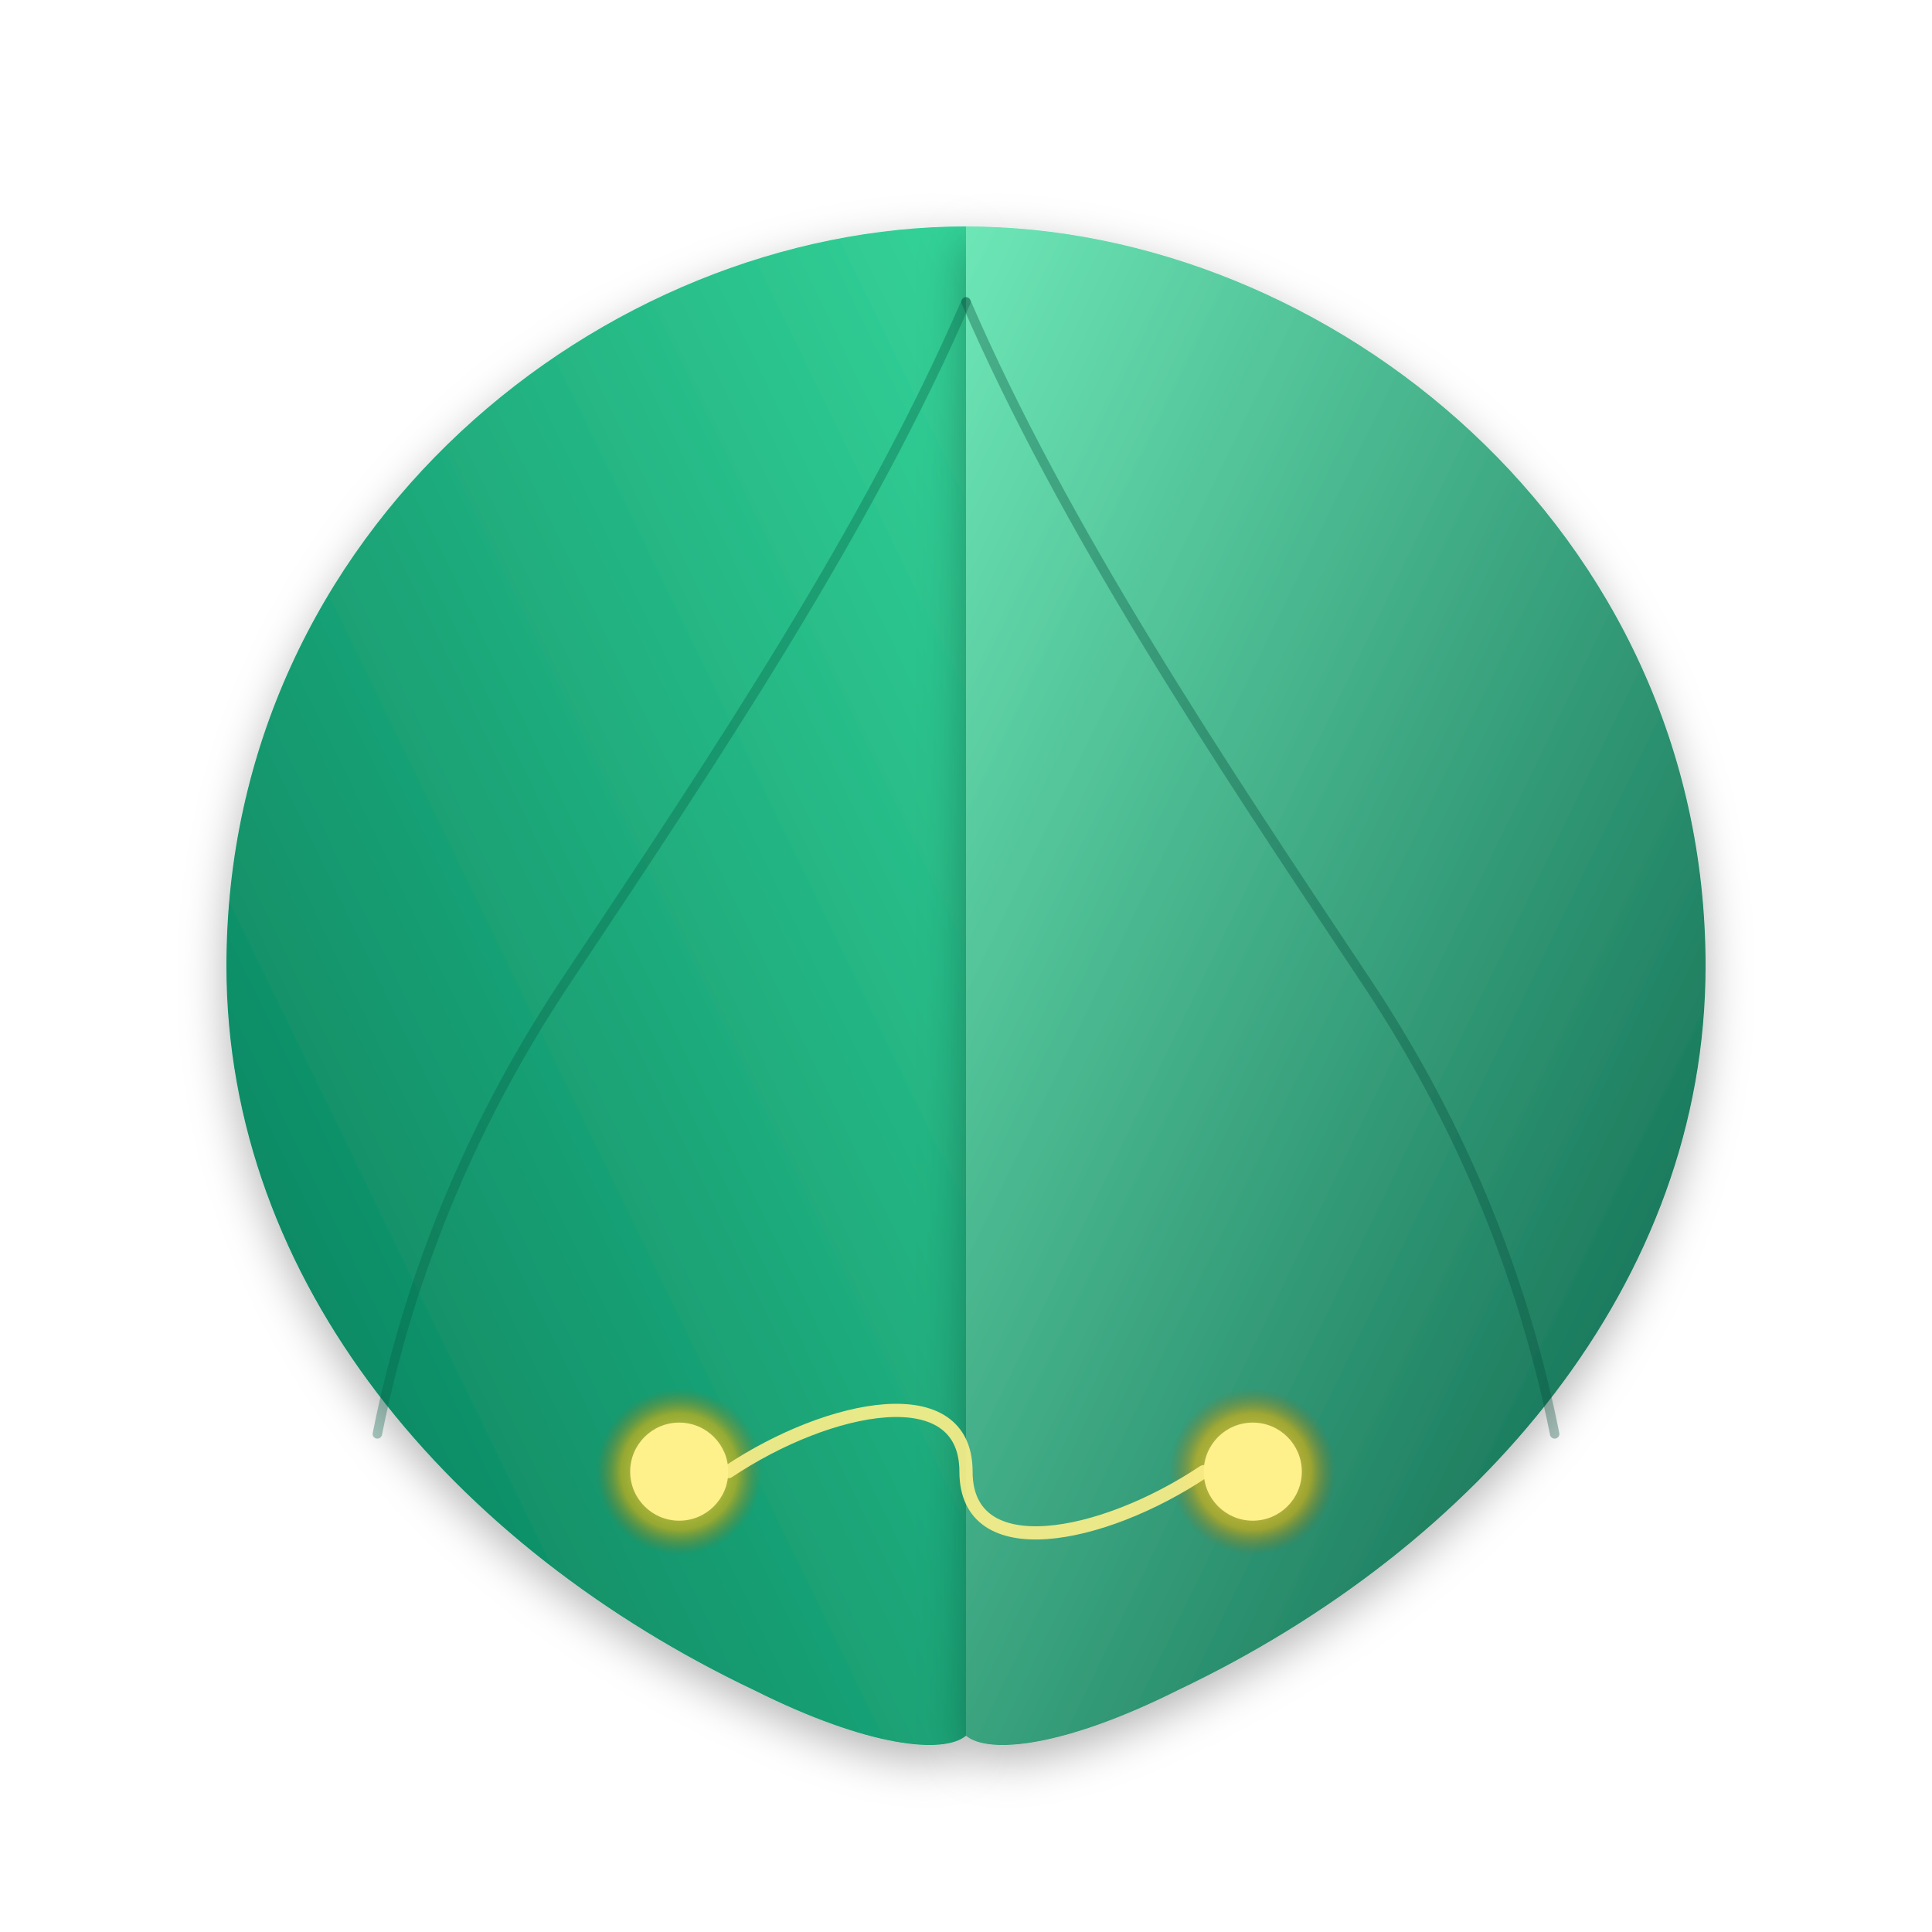
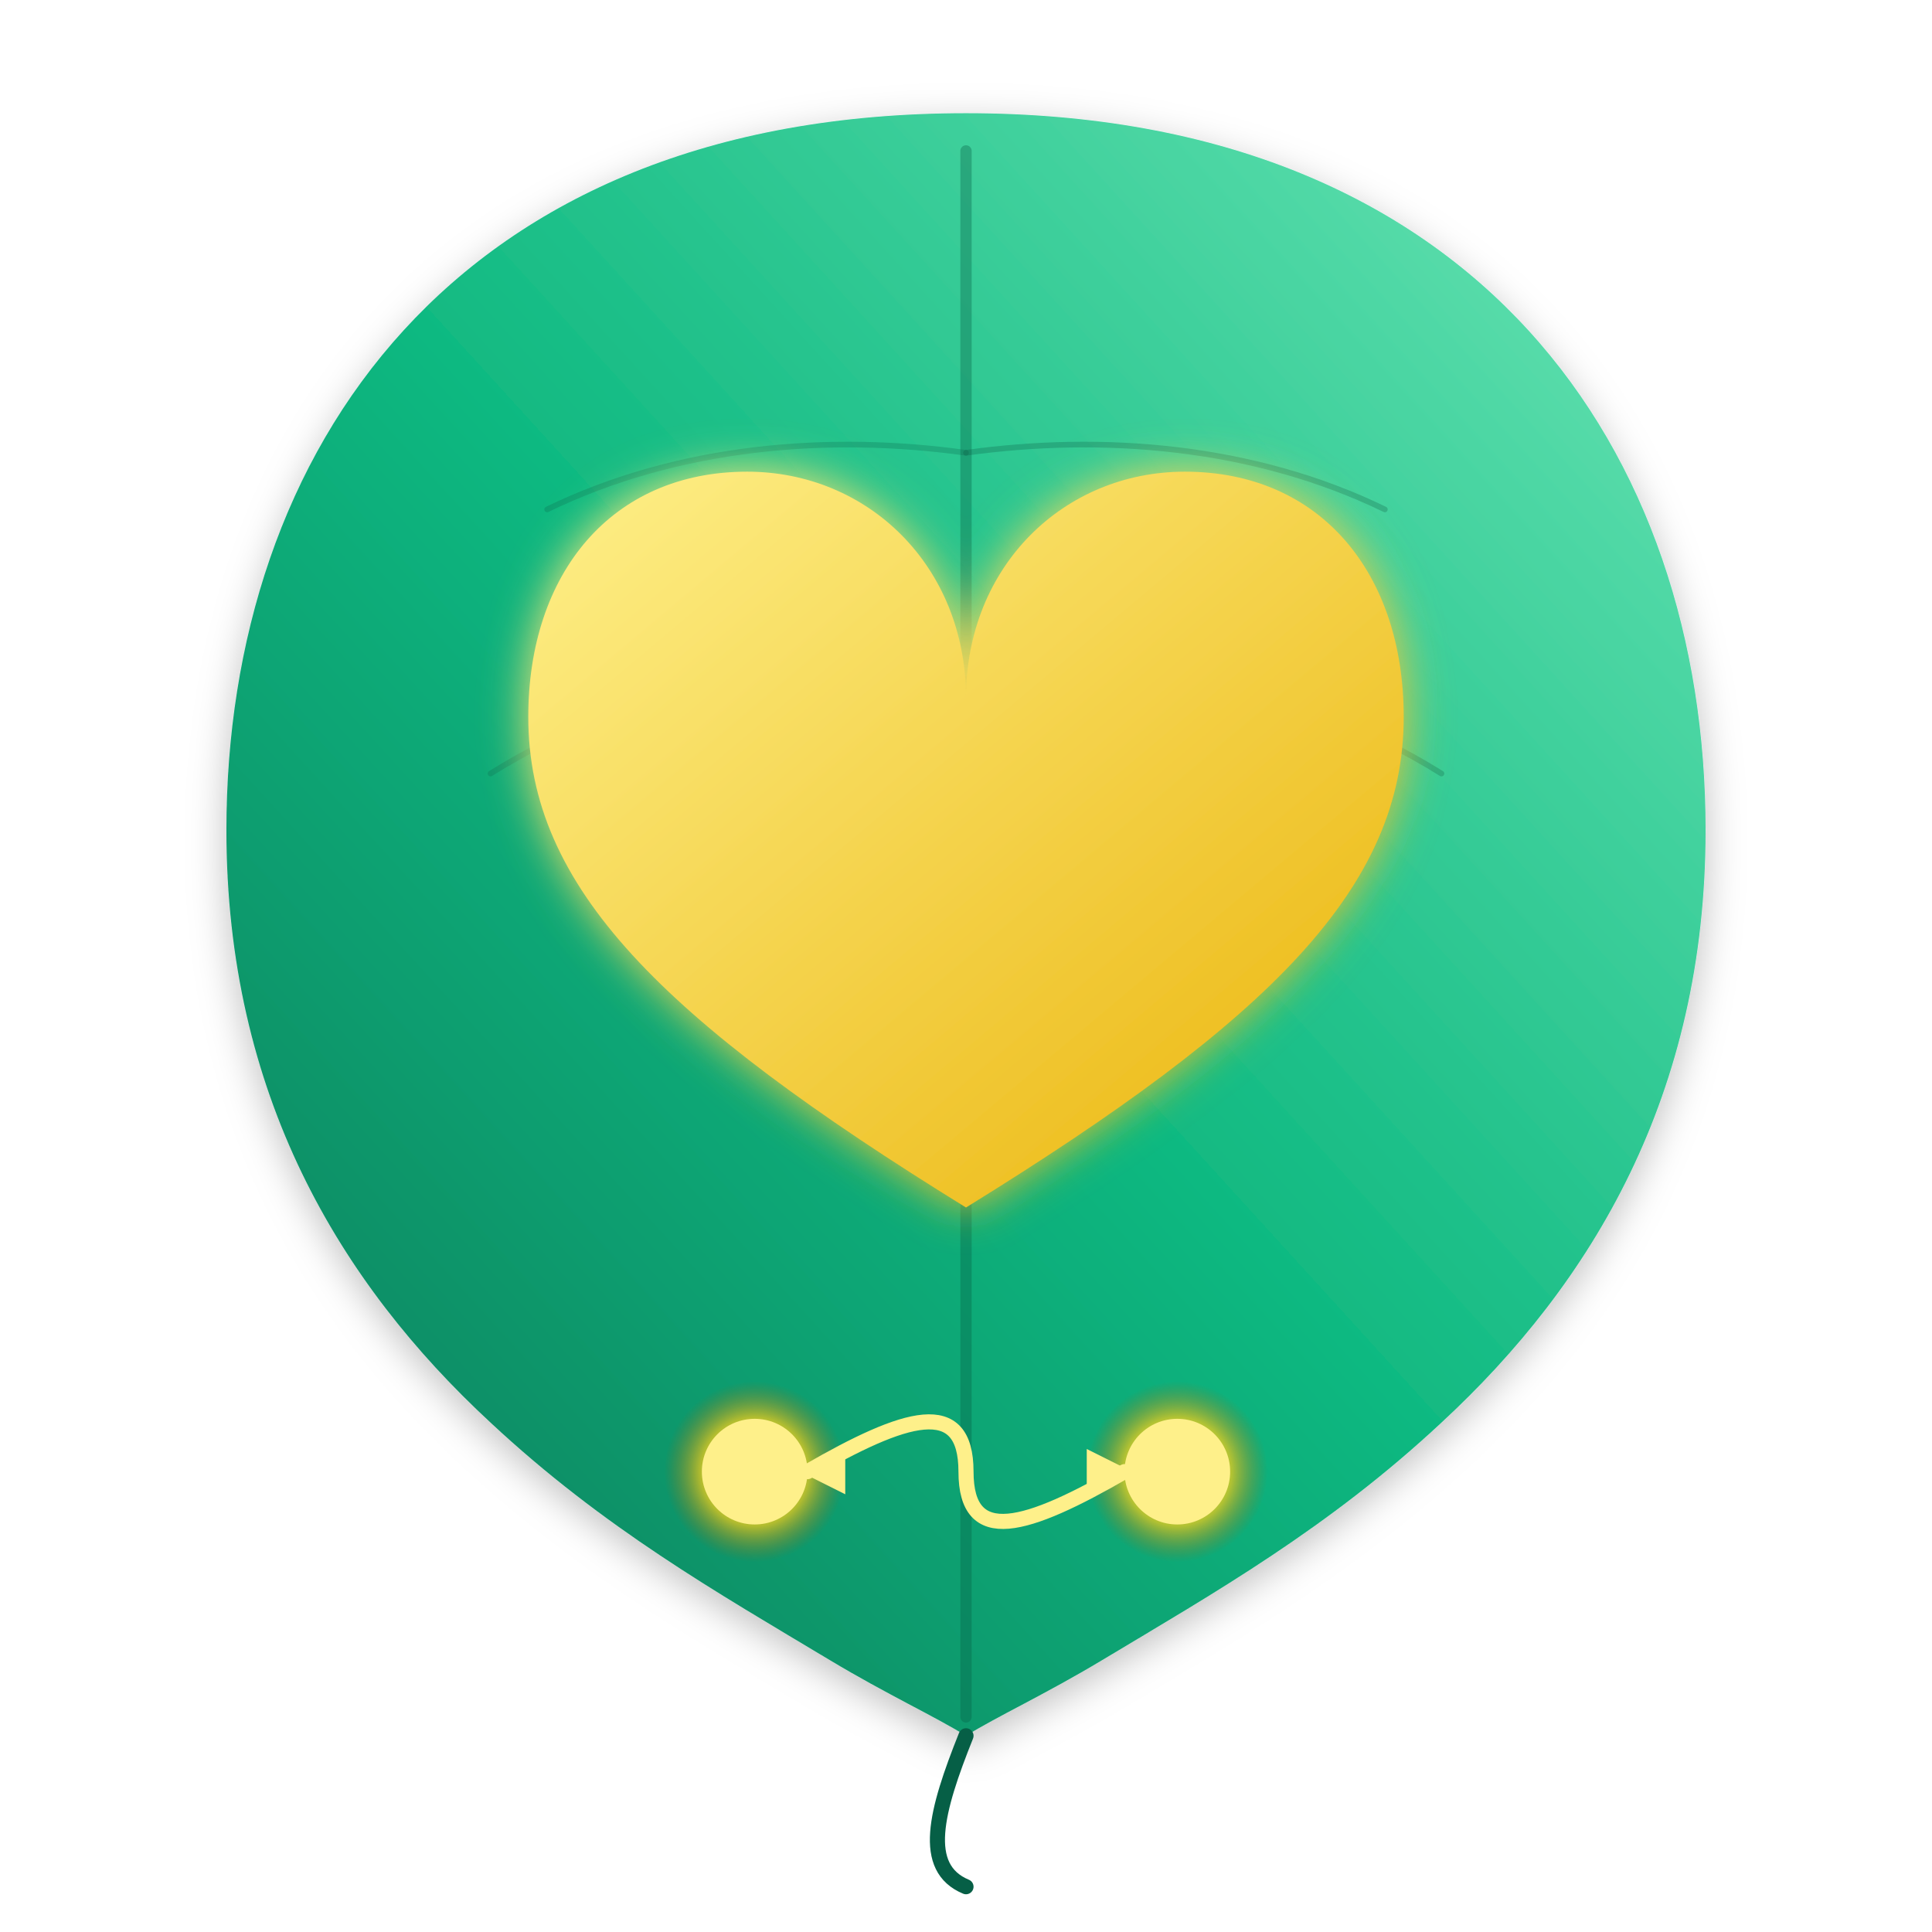
<svg xmlns="http://www.w3.org/2000/svg" viewBox="0 0 512 512" width="512" height="512">
  <defs>
-     <linearGradient id="leftLeaf" x1="0%" y1="100%" x2="100%" y2="0%">
+     <linearGradient id="leafGrad" x1="0%" y1="100%" x2="100%" y2="0%">
      <stop offset="0%" style="stop-color:#047857;stop-opacity:1" />
-       <stop offset="100%" style="stop-color:#34d399;stop-opacity:1" />
+       <stop offset="50%" style="stop-color:#10b981;stop-opacity:1" />
+       <stop offset="100%" style="stop-color:#6ee7b7;stop-opacity:1" />
    </linearGradient>
-     <linearGradient id="rightLeaf" x1="100%" y1="100%" x2="0%" y2="0%">
-       <stop offset="0%" style="stop-color:#065f46;stop-opacity:1" />
-       <stop offset="100%" style="stop-color:#6ee7b7;stop-opacity:1" />
+     <linearGradient id="heartGrad" x1="0%" y1="0%" x2="100%" y2="100%">
+       <stop offset="0%" style="stop-color:#fef08a;stop-opacity:1" />
+       <stop offset="100%" style="stop-color:#eab308;stop-opacity:1" />
    </linearGradient>
    <radialGradient id="dotGlow" cx="50%" cy="50%" r="50%">
      <stop offset="0%" style="stop-color:#fef08a;stop-opacity:1" />
-       <stop offset="70%" style="stop-color:#eab308;stop-opacity:0.6" />
+       <stop offset="60%" style="stop-color:#facc15;stop-opacity:0.7" />
      <stop offset="100%" style="stop-color:#a16207;stop-opacity:0" />
    </radialGradient>
+     <filter id="glow" x="-30%" y="-20%" width="160%" height="140%">
+       <feGaussianBlur stdDeviation="6" result="blur" />
+       <feMerge>
+         <feMergeNode in="blur" />
+         <feMergeNode in="SourceGraphic" />
+       </feMerge>
+     </filter>
    <filter id="shadow" x="-10%" y="-10%" width="120%" height="120%">
-       <feDropShadow dx="0" dy="4" stdDeviation="6" flood-color="#000" flood-opacity="0.3" />
+       <feDropShadow dx="0" dy="3" stdDeviation="5" flood-color="#000" flood-opacity="0.25" />
    </filter>
  </defs>
-   <path d="M256 60 C 160 60, 60 140, 60 256 C 60 340, 120 410, 200 448 C 230 463, 250 465, 256 460 C 256 380, 256 220, 256 60 Z" fill="url(#leftLeaf)" filter="url(#shadow)" />
-   <path d="M256 60 C 352 60, 452 140, 452 256 C 452 340, 392 410, 312 448 C 282 463, 262 465, 256 460 C 256 380, 256 220, 256 60 Z" fill="url(#rightLeaf)" filter="url(#shadow)" />
-   <path d="M256 80 C 230 140, 190 200, 150 260 C 130 290, 110 330, 100 380" stroke="#065f46" stroke-width="2.5" fill="none" stroke-linecap="round" opacity="0.35" />
-   <path d="M256 80 C 282 140, 322 200, 362 260 C 382 290, 402 330, 412 380" stroke="#064e3b" stroke-width="2.5" fill="none" stroke-linecap="round" opacity="0.35" />
-   <circle cx="180" cy="390" r="22" fill="url(#dotGlow)" />
-   <circle cx="180" cy="390" r="13" fill="#fef08a" />
-   <circle cx="332" cy="390" r="22" fill="url(#dotGlow)" />
-   <circle cx="332" cy="390" r="13" fill="#fef08a" />
-   <path d="M193 390 C 220 372, 256 365, 256 390 C 256 415, 292 408, 319 390" stroke="#fef08a" stroke-width="3.5" fill="none" stroke-linecap="round" opacity="0.9" />
+   <path d="M256 30 C 120 30, 60 120, 60 220 C 60 290, 90 340, 130 377 C 160 405, 190 422, 220 440 C 235 449, 248 455, 256 460 C 264 455, 277 449, 292 440 C 322 422, 352 405, 382 377 C 422 340, 452 290, 452 220 C 452 120, 392 30, 256 30 Z" fill="url(#leafGrad)" filter="url(#shadow)" />
+   <path d="M256 40 C 256 120, 256 250, 256 455" stroke="#065f46" stroke-width="3" fill="none" stroke-linecap="round" opacity="0.35" />
+   <path d="M256 120 C 220 115, 180 118, 145 135" stroke="#065f46" stroke-width="1.5" fill="none" stroke-linecap="round" opacity="0.25" />
+   <path d="M256 180 C 215 175, 170 180, 130 205" stroke="#065f46" stroke-width="1.5" fill="none" stroke-linecap="round" opacity="0.25" />
+   <path d="M256 120 C 292 115, 332 118, 367 135" stroke="#064e3b" stroke-width="1.5" fill="none" stroke-linecap="round" opacity="0.25" />
+   <path d="M256 180 C 297 175, 342 180, 382 205" stroke="#064e3b" stroke-width="1.5" fill="none" stroke-linecap="round" opacity="0.25" />
+   <path d="M256 460 C 248 480, 244 495, 256 500" stroke="#065f46" stroke-width="4" fill="none" stroke-linecap="round" />
+   <g filter="url(#glow)">
+     <path d="M256 185 C 256 150, 230 125, 198 125 C 162 125, 140 152, 140 190 C 140 235, 175 270, 256 320 C 337 270, 372 235, 372 190 C 372 152, 350 125, 314 125 C 282 125, 256 150, 256 185 Z" fill="url(#heartGrad)" />
+   </g>
+   <circle cx="200" cy="390" r="24" fill="url(#dotGlow)" />
+   <circle cx="200" cy="390" r="14" fill="#fef08a" />
+   <circle cx="312" cy="390" r="24" fill="url(#dotGlow)" />
+   <circle cx="312" cy="390" r="14" fill="#fef08a" />
+   <path d="M214 390 C 240 375, 256 370, 256 390 C 256 410, 272 405, 298 390" stroke="#fef08a" stroke-width="4" fill="none" stroke-linecap="round" />
+   <polygon points="288,384 300,390 288,396" fill="#fef08a" />
+   <polygon points="224,384 212,390 224,396" fill="#fef08a" />
</svg>
